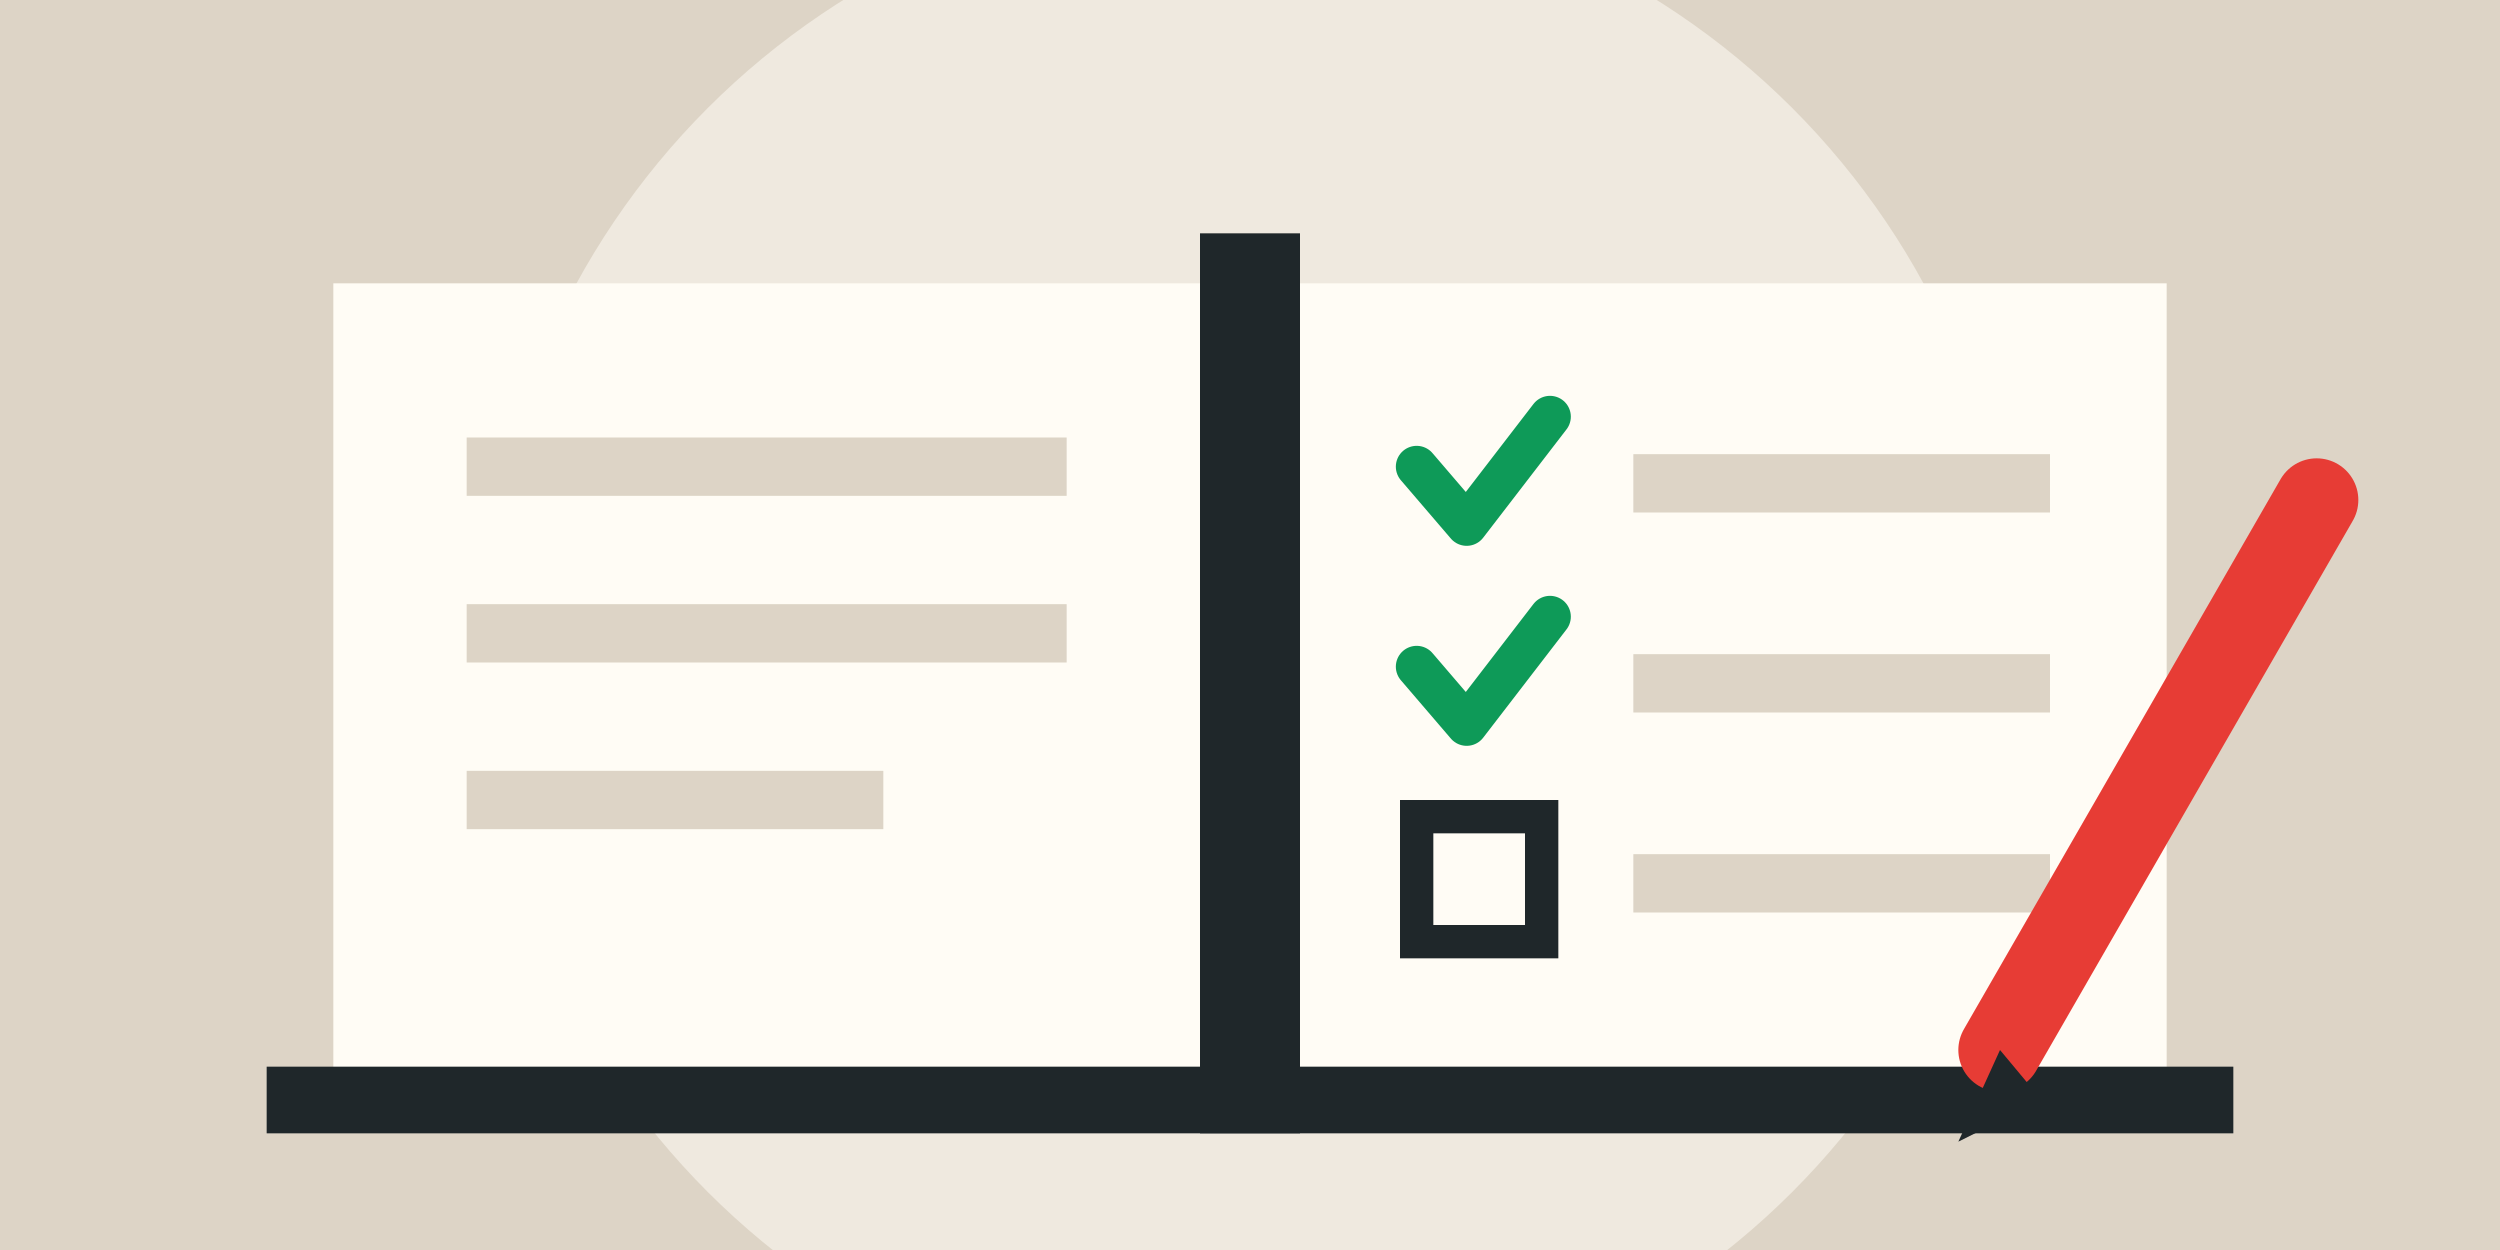
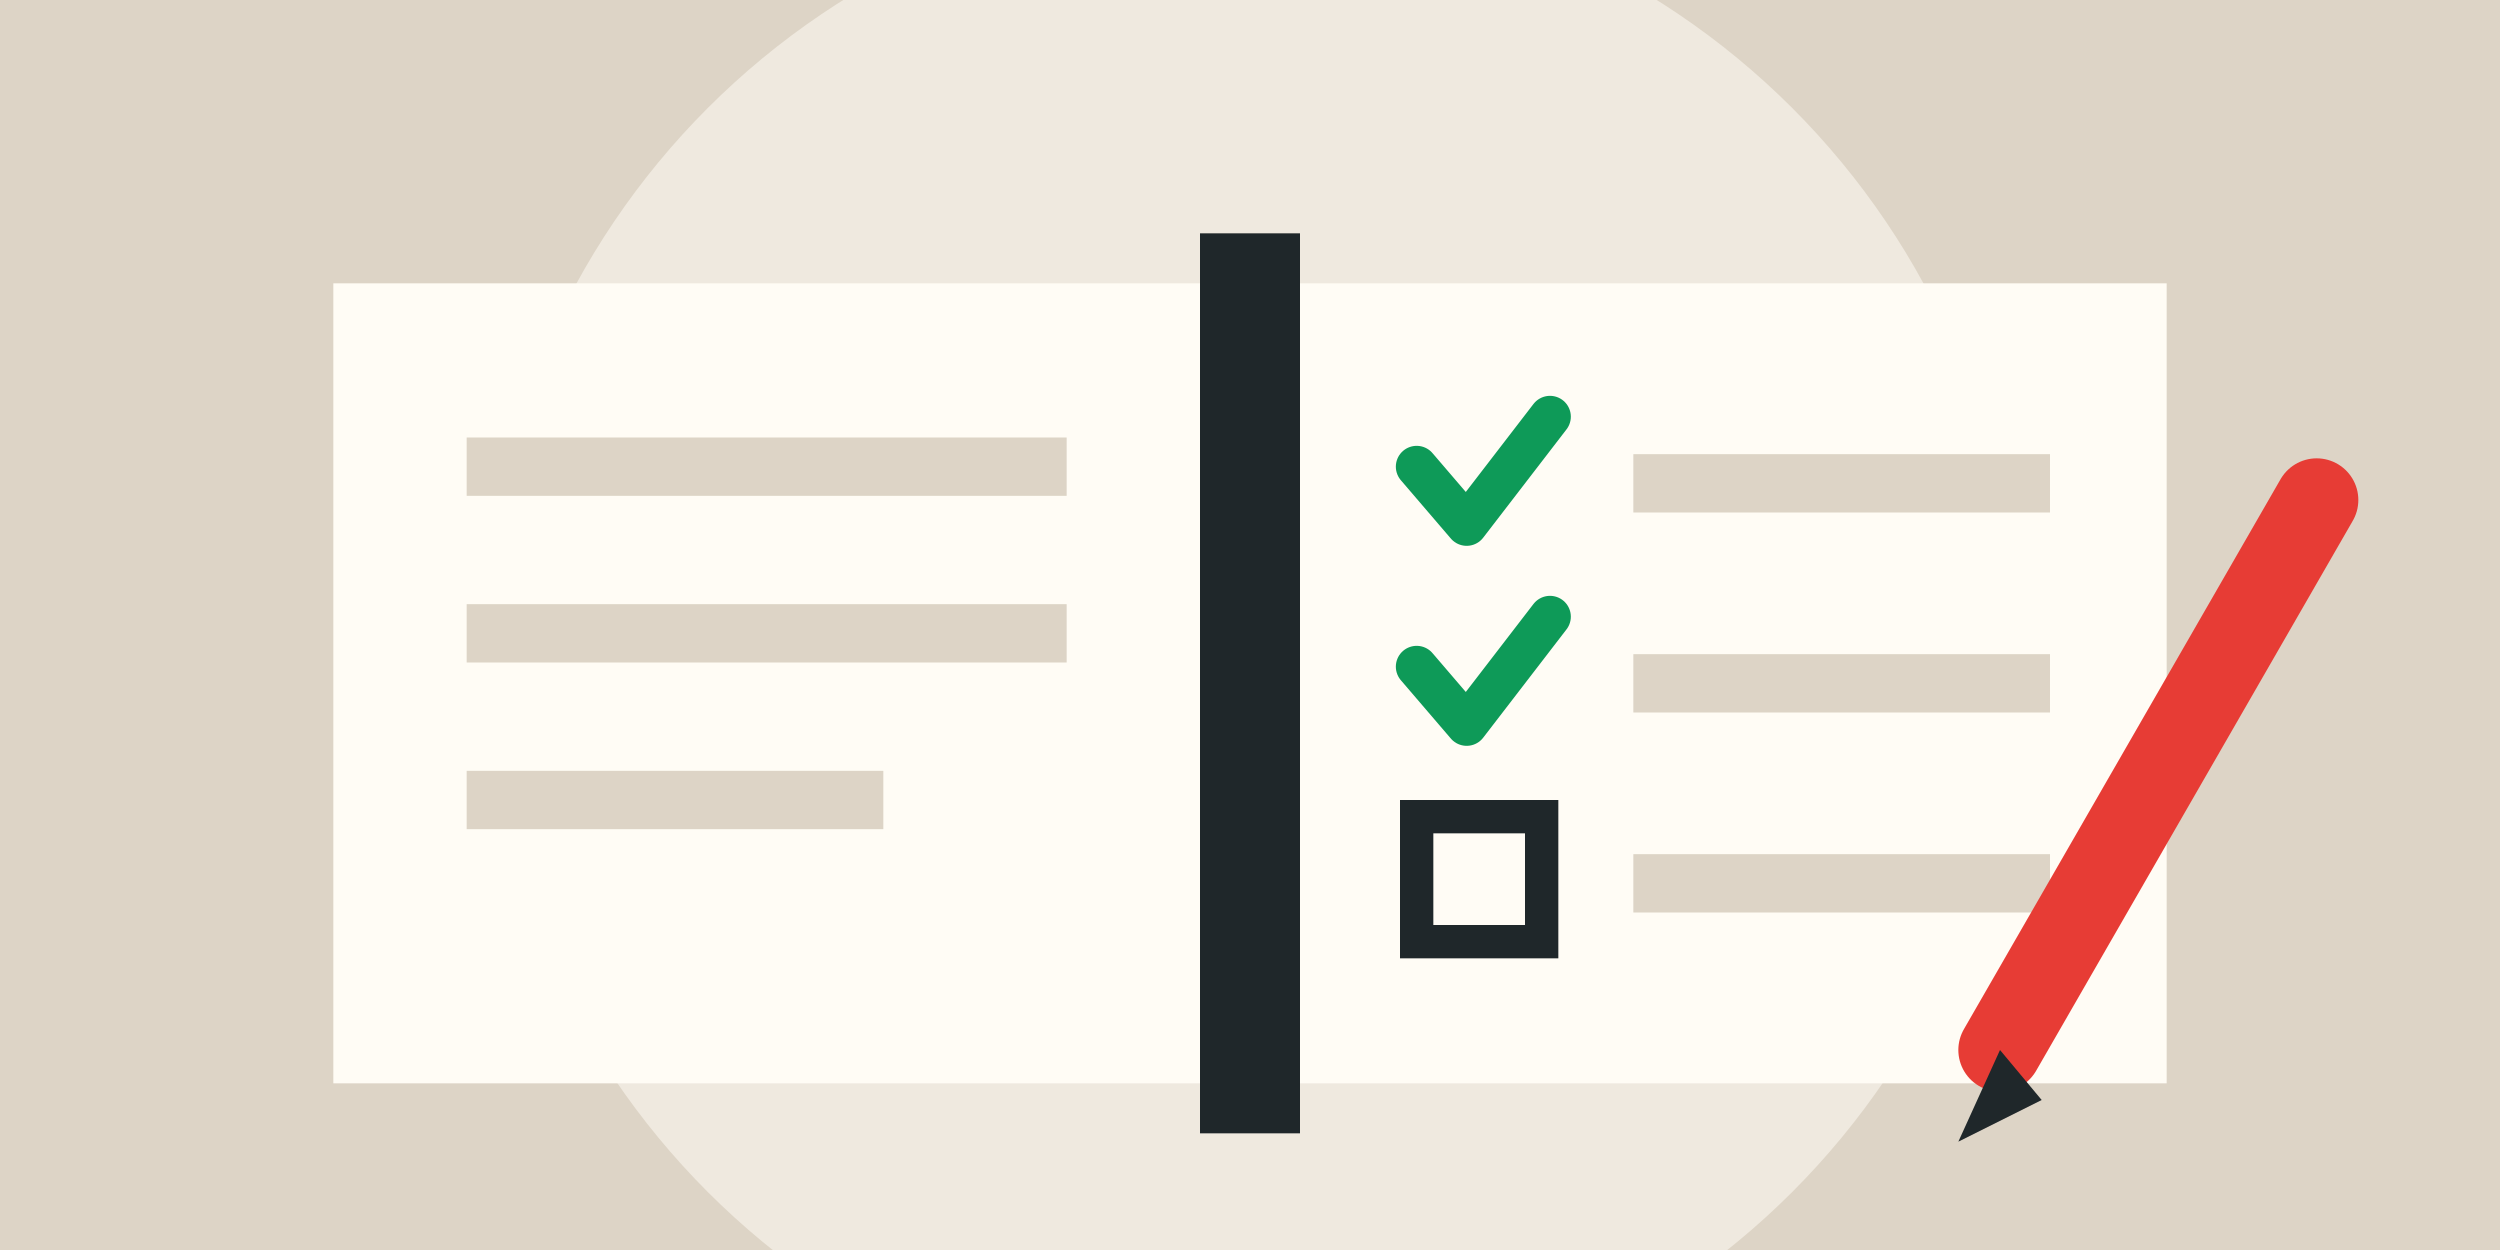
<svg xmlns="http://www.w3.org/2000/svg" viewBox="0 0 300 150">
  <rect width="300" height="150" fill="#ddd4c6" />
  <circle cx="150" cy="78" r="92" fill="#efe9df" />
  <rect x="40" y="34" width="104" height="96" fill="#fffcf5" />
  <rect x="156" y="34" width="104" height="96" fill="#fffcf5" />
  <rect x="144" y="28" width="12" height="108" fill="#1f272a" />
-   <path d="M32 132h236" stroke="#1f272a" stroke-width="8" />
  <path d="M56 56h72M56 76h72M56 96h50M196 58h50M196 82h50M196 106h50" stroke="#ddd4c6" stroke-width="7" />
  <path d="M170 56l6 7 10-13M170 80l6 7 10-13" fill="none" stroke="#0e9a58" stroke-width="5" stroke-linecap="round" stroke-linejoin="round" />
  <rect x="170" y="98" width="15" height="15" fill="none" stroke="#1f272a" stroke-width="4" />
  <path d="M240 126l38-66" stroke="#e73c35" stroke-width="10" stroke-linecap="round" />
  <path d="M240 126l-5 11 10-5z" fill="#1f272a" />
</svg>
